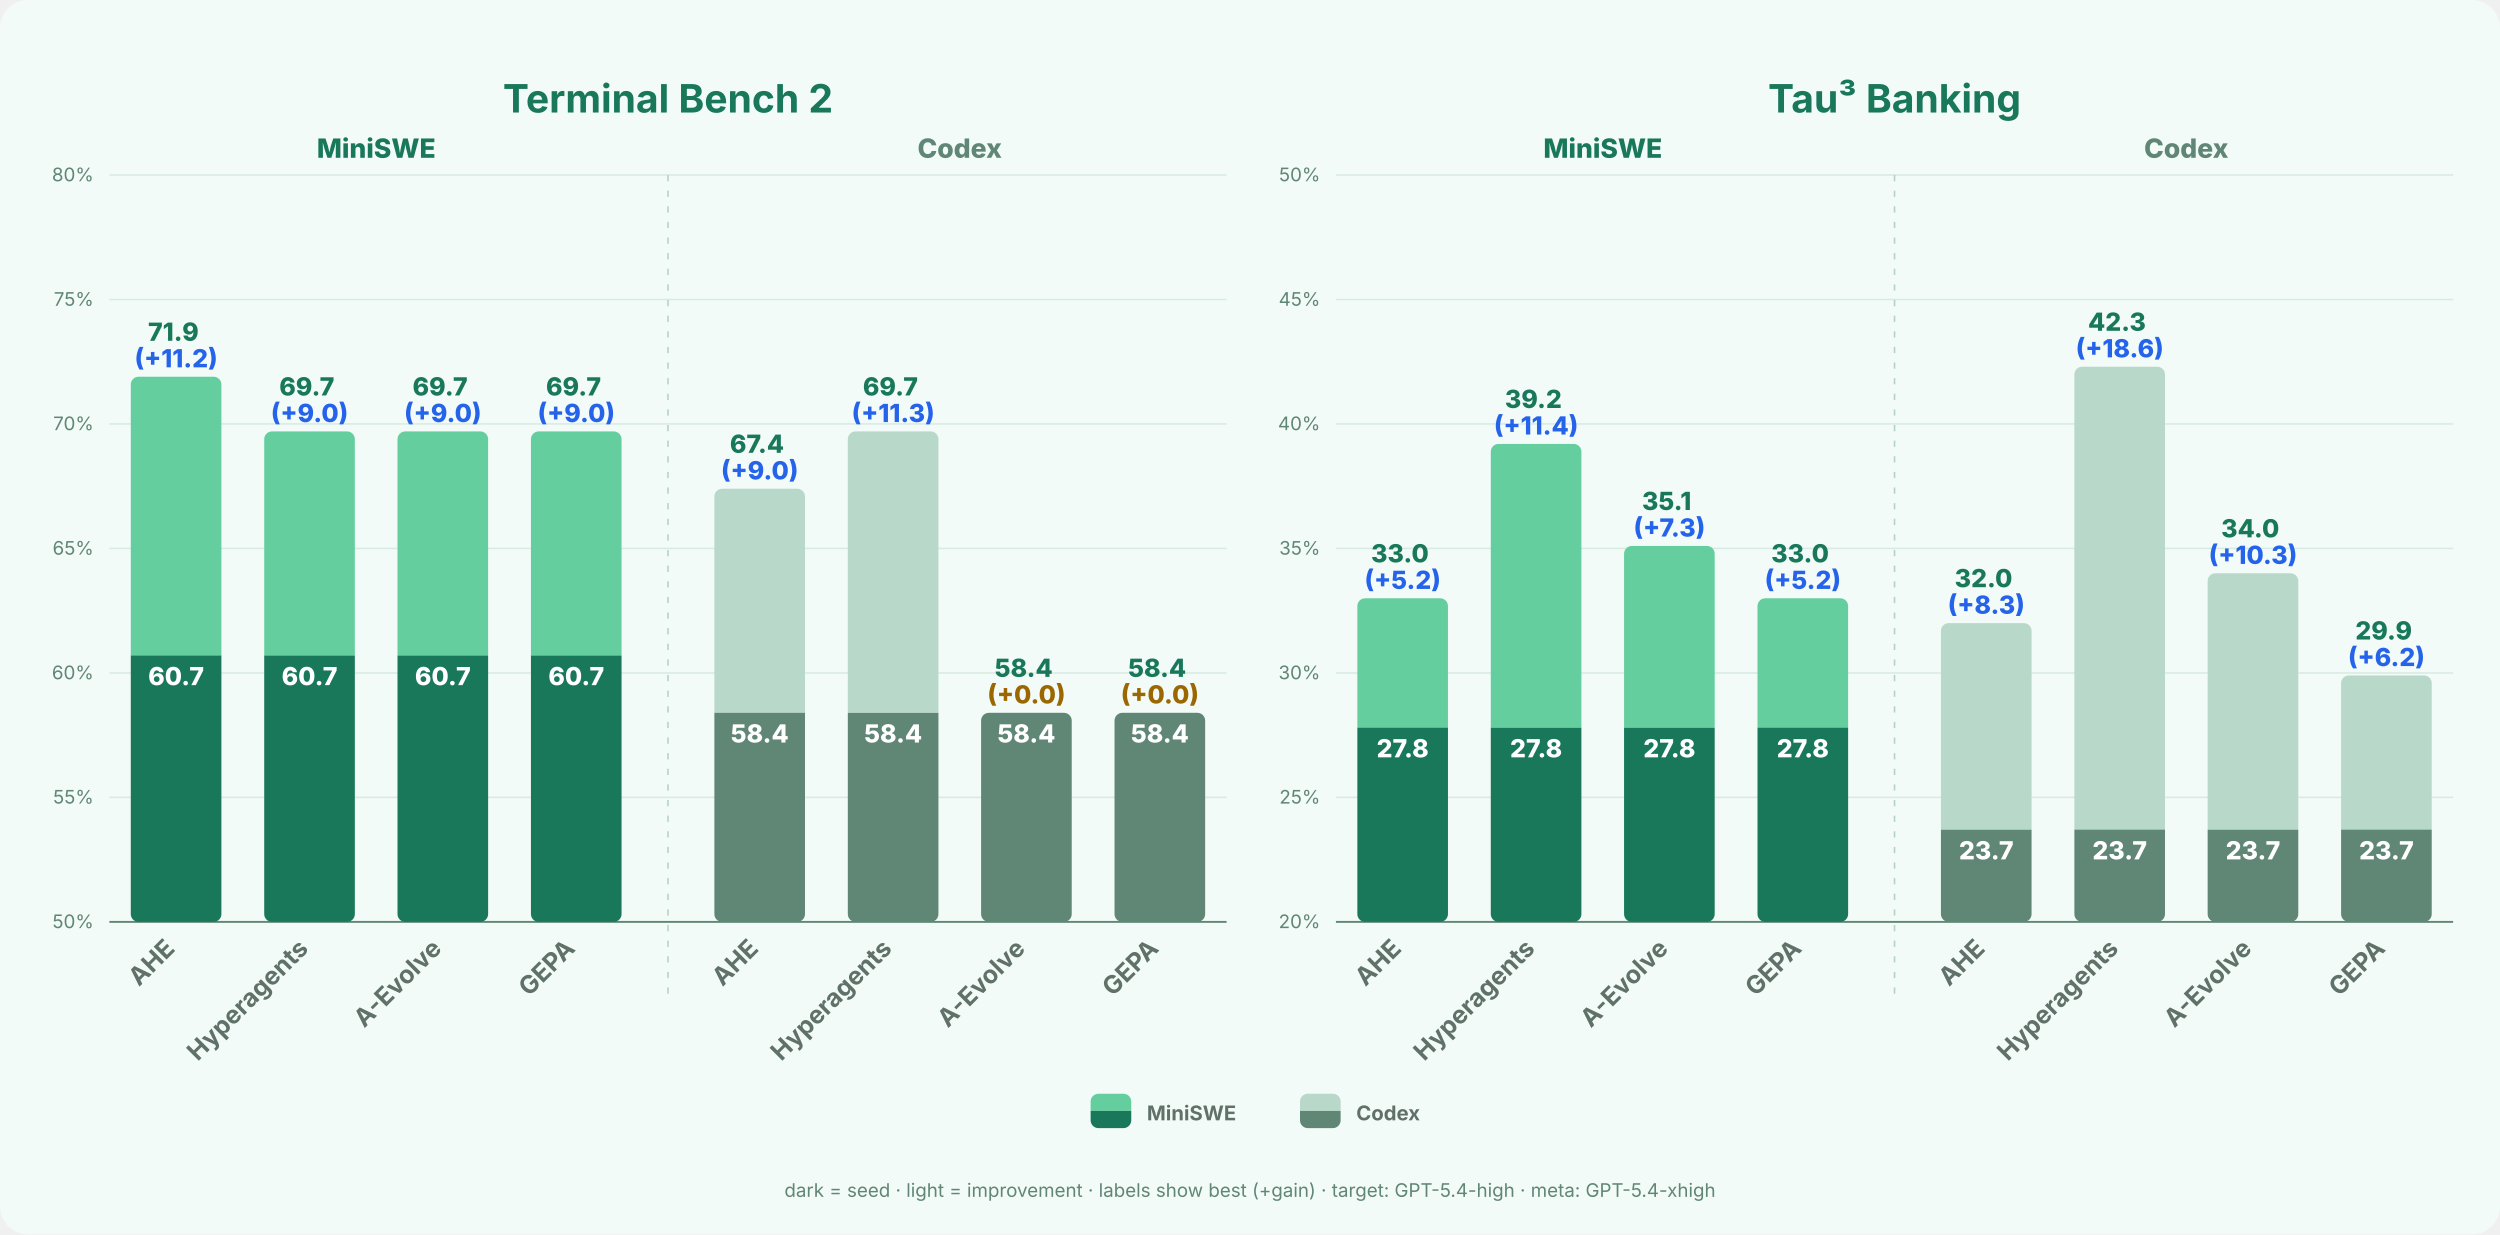
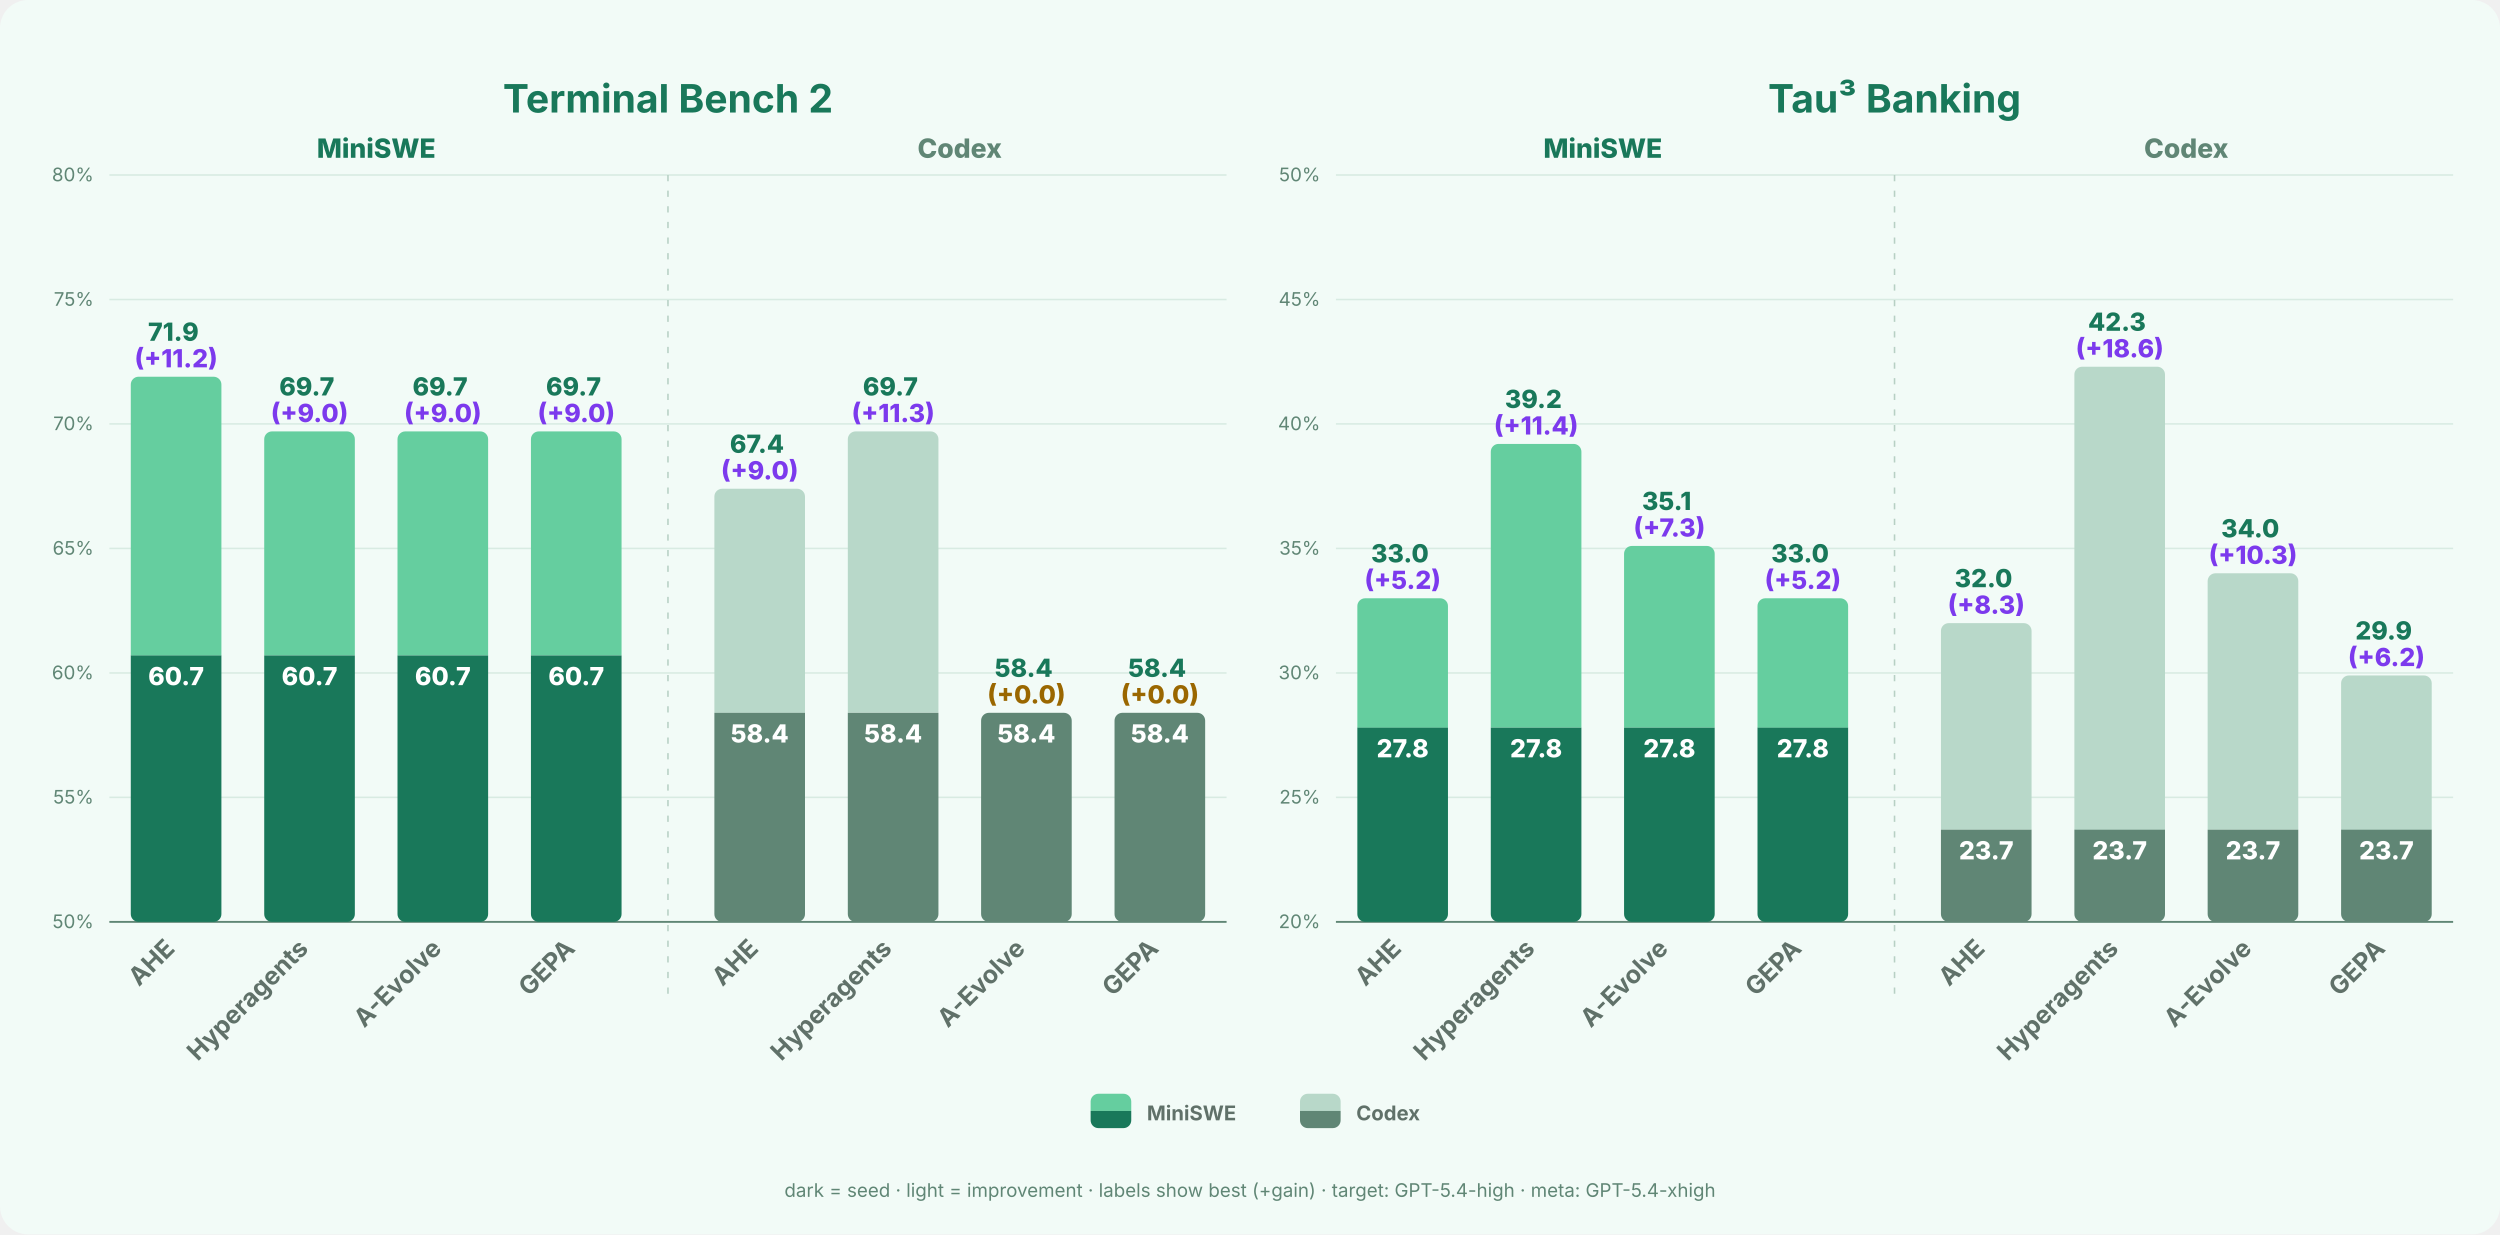
<svg xmlns="http://www.w3.org/2000/svg" width="1600" height="790" viewBox="0 0 1600 790" role="img" aria-labelledby="title desc">
  <rect width="1600" height="790" rx="18" fill="#F2FBF7" />
-   <style>text{font-family:Inter,ui-sans-serif,system-ui,-apple-system,BlinkMacSystemFont,"Segoe UI",sans-serif}.title{font-size:25px;font-weight:750;fill:#19785A}.axis{font-size:12px;fill:#608675}.method{font-size:16px;font-weight:750;fill:#607169}.seed{font-size:16px;font-weight:800;fill:#FFFFFF}.best{font-size:16px;font-weight:800;fill:#19785A}.delta-up{fill:#2563EB}.delta-down{fill:#CF222E}.delta-flat{fill:#9A6700}.agent{font-size:17px;font-weight:800}.legend{font-size:13px;font-weight:650;fill:#607169}.note{font-size:12px;fill:#608675}</style>
+   <style>text{font-family:Inter,ui-sans-serif,system-ui,-apple-system,BlinkMacSystemFont,"Segoe UI",sans-serif}.title{font-size:25px;font-weight:750;fill:#19785A}.axis{font-size:12px;fill:#608675}.method{font-size:16px;font-weight:750;fill:#607169}.seed{font-size:16px;font-weight:800;fill:#FFFFFF}.best{font-size:16px;font-weight:800;fill:#19785A}.delta-up{fill:#7C3AED}.delta-down{fill:#CF222E}.delta-flat{fill:#9A6700}.agent{font-size:17px;font-weight:800}.legend{font-size:13px;font-weight:650;fill:#607169}.note{font-size:12px;fill:#608675}</style>
  <text class="title" x="427.5" y="72" text-anchor="middle">Terminal Bench 2</text>
  <line x1="70.0" y1="590.0" x2="785.0" y2="590.0" stroke="#D8EBE2" />
  <text class="axis" x="60.0" y="594.0" text-anchor="end">50%</text>
  <line x1="70.0" y1="510.3" x2="785.0" y2="510.3" stroke="#D8EBE2" />
  <text class="axis" x="60.0" y="514.3" text-anchor="end">55%</text>
  <line x1="70.0" y1="430.7" x2="785.0" y2="430.7" stroke="#D8EBE2" />
  <text class="axis" x="60.0" y="434.7" text-anchor="end">60%</text>
  <line x1="70.0" y1="351.0" x2="785.0" y2="351.0" stroke="#D8EBE2" />
  <text class="axis" x="60.0" y="355.0" text-anchor="end">65%</text>
  <line x1="70.0" y1="271.3" x2="785.0" y2="271.3" stroke="#D8EBE2" />
  <text class="axis" x="60.0" y="275.3" text-anchor="end">70%</text>
  <line x1="70.0" y1="191.7" x2="785.0" y2="191.7" stroke="#D8EBE2" />
  <text class="axis" x="60.0" y="195.7" text-anchor="end">75%</text>
  <line x1="70.0" y1="112.0" x2="785.0" y2="112.0" stroke="#D8EBE2" />
  <text class="axis" x="60.0" y="116.0" text-anchor="end">80%</text>
  <line x1="70.0" y1="590" x2="785.0" y2="590" stroke="#608675" stroke-width="1.2" />
  <line x1="427.5" y1="112" x2="427.5" y2="637" stroke="#B7D0C4" stroke-dasharray="4 6" />
  <text class="agent" x="240.8" y="101" text-anchor="middle" fill="#19785A">MiniSWE</text>
  <defs>
    <clipPath id="b-0-0-0">
      <rect x="83.7" y="241.1" width="58" height="348.9" rx="5" />
    </clipPath>
  </defs>
  <g clip-path="url(#b-0-0-0)">
    <rect x="83.7" y="241.1" width="58" height="178.5" fill="#65CE9F" />
    <rect x="83.7" y="419.5" width="58" height="170.5" fill="#19785A" />
  </g>
  <text class="seed" x="112.7" y="438.5" text-anchor="middle">60.7</text>
  <text class="best" x="112.7" y="218.1" text-anchor="middle">
    <tspan x="112.7">71.9</tspan>
-     <tspan class="delta-up" x="112.7" dy="17">(+11.2)</tspan>
+     <tspan class="delta-up" style="fill:#7C3AED" x="112.7" dy="17">(+11.2)</tspan>
  </text>
  <text class="method" x="112.7" y="608" text-anchor="end" transform="rotate(-45 112.7 608)">AHE</text>
  <defs>
    <clipPath id="b-0-0-1">
      <rect x="169.1" y="276.1" width="58" height="313.9" rx="5" />
    </clipPath>
  </defs>
  <g clip-path="url(#b-0-0-1)">
    <rect x="169.1" y="276.1" width="58" height="143.4" fill="#65CE9F" />
    <rect x="169.1" y="419.5" width="58" height="170.5" fill="#19785A" />
  </g>
  <text class="seed" x="198.1" y="438.5" text-anchor="middle">60.7</text>
  <text class="best" x="198.1" y="253.1" text-anchor="middle">
    <tspan x="198.1">69.7</tspan>
-     <tspan class="delta-up" x="198.1" dy="17">(+9.0)</tspan>
+     <tspan class="delta-up" style="fill:#7C3AED" x="198.1" dy="17">(+9.0)</tspan>
  </text>
  <text class="method" x="198.1" y="608" text-anchor="end" transform="rotate(-45 198.1 608)">Hyperagents</text>
  <defs>
    <clipPath id="b-0-0-2">
      <rect x="254.4" y="276.1" width="58" height="313.9" rx="5" />
    </clipPath>
  </defs>
  <g clip-path="url(#b-0-0-2)">
    <rect x="254.4" y="276.1" width="58" height="143.4" fill="#65CE9F" />
    <rect x="254.4" y="419.5" width="58" height="170.5" fill="#19785A" />
  </g>
  <text class="seed" x="283.4" y="438.5" text-anchor="middle">60.7</text>
  <text class="best" x="283.4" y="253.1" text-anchor="middle">
    <tspan x="283.4">69.7</tspan>
-     <tspan class="delta-up" x="283.4" dy="17">(+9.0)</tspan>
+     <tspan class="delta-up" style="fill:#7C3AED" x="283.4" dy="17">(+9.0)</tspan>
  </text>
  <text class="method" x="283.4" y="608" text-anchor="end" transform="rotate(-45 283.4 608)">A-Evolve</text>
  <defs>
    <clipPath id="b-0-0-3">
      <rect x="339.8" y="276.1" width="58" height="313.9" rx="5" />
    </clipPath>
  </defs>
  <g clip-path="url(#b-0-0-3)">
    <rect x="339.8" y="276.1" width="58" height="143.4" fill="#65CE9F" />
    <rect x="339.8" y="419.5" width="58" height="170.5" fill="#19785A" />
  </g>
  <text class="seed" x="368.8" y="438.5" text-anchor="middle">60.7</text>
  <text class="best" x="368.8" y="253.1" text-anchor="middle">
    <tspan x="368.8">69.7</tspan>
-     <tspan class="delta-up" x="368.8" dy="17">(+9.0)</tspan>
+     <tspan class="delta-up" style="fill:#7C3AED" x="368.8" dy="17">(+9.0)</tspan>
  </text>
  <text class="method" x="368.8" y="608" text-anchor="end" transform="rotate(-45 368.8 608)">GEPA</text>
  <text class="agent" x="614.2" y="101" text-anchor="middle" fill="#608675">Codex</text>
  <defs>
    <clipPath id="b-0-1-0">
      <rect x="457.2" y="312.8" width="58" height="277.2" rx="5" />
    </clipPath>
  </defs>
  <g clip-path="url(#b-0-1-0)">
    <rect x="457.2" y="312.8" width="58" height="143.4" fill="#B8D8C9" />
    <rect x="457.2" y="456.2" width="58" height="133.8" fill="#608675" />
  </g>
  <text class="seed" x="486.2" y="475.2" text-anchor="middle">58.4</text>
  <text class="best" x="486.2" y="289.8" text-anchor="middle">
    <tspan x="486.2">67.4</tspan>
-     <tspan class="delta-up" x="486.2" dy="17">(+9.0)</tspan>
+     <tspan class="delta-up" style="fill:#7C3AED" x="486.2" dy="17">(+9.0)</tspan>
  </text>
  <text class="method" x="486.2" y="608" text-anchor="end" transform="rotate(-45 486.2 608)">AHE</text>
  <defs>
    <clipPath id="b-0-1-1">
      <rect x="542.6" y="276.1" width="58" height="313.9" rx="5" />
    </clipPath>
  </defs>
  <g clip-path="url(#b-0-1-1)">
    <rect x="542.6" y="276.1" width="58" height="180.0" fill="#B8D8C9" />
    <rect x="542.6" y="456.2" width="58" height="133.8" fill="#608675" />
  </g>
  <text class="seed" x="571.6" y="475.2" text-anchor="middle">58.4</text>
  <text class="best" x="571.6" y="253.1" text-anchor="middle">
    <tspan x="571.6">69.7</tspan>
-     <tspan class="delta-up" x="571.6" dy="17">(+11.3)</tspan>
+     <tspan class="delta-up" style="fill:#7C3AED" x="571.6" dy="17">(+11.3)</tspan>
  </text>
  <text class="method" x="571.6" y="608" text-anchor="end" transform="rotate(-45 571.6 608)">Hyperagents</text>
  <defs>
    <clipPath id="b-0-1-2">
      <rect x="627.9" y="456.2" width="58" height="133.8" rx="5" />
    </clipPath>
  </defs>
  <g clip-path="url(#b-0-1-2)">
    <rect x="627.9" y="456.2" width="58" height="0.0" fill="#B8D8C9" />
    <rect x="627.9" y="456.2" width="58" height="133.8" fill="#608675" />
  </g>
  <text class="seed" x="656.9" y="475.2" text-anchor="middle">58.4</text>
  <text class="best" x="656.9" y="433.2" text-anchor="middle">
    <tspan x="656.9">58.4</tspan>
    <tspan class="delta-flat" x="656.9" dy="17">(+0.0)</tspan>
  </text>
  <text class="method" x="656.9" y="608" text-anchor="end" transform="rotate(-45 656.9 608)">A-Evolve</text>
  <defs>
    <clipPath id="b-0-1-3">
      <rect x="713.3" y="456.2" width="58" height="133.8" rx="5" />
    </clipPath>
  </defs>
  <g clip-path="url(#b-0-1-3)">
    <rect x="713.3" y="456.2" width="58" height="0.0" fill="#B8D8C9" />
    <rect x="713.3" y="456.2" width="58" height="133.8" fill="#608675" />
  </g>
  <text class="seed" x="742.3" y="475.2" text-anchor="middle">58.4</text>
  <text class="best" x="742.3" y="433.2" text-anchor="middle">
    <tspan x="742.3">58.4</tspan>
    <tspan class="delta-flat" x="742.3" dy="17">(+0.0)</tspan>
  </text>
  <text class="method" x="742.3" y="608" text-anchor="end" transform="rotate(-45 742.3 608)">GEPA</text>
  <text class="title" x="1212.5" y="72" text-anchor="middle">Tau³ Banking</text>
  <line x1="855.0" y1="590.0" x2="1570.0" y2="590.0" stroke="#D8EBE2" />
  <text class="axis" x="845.0" y="594.0" text-anchor="end">20%</text>
  <line x1="855.0" y1="510.3" x2="1570.0" y2="510.3" stroke="#D8EBE2" />
  <text class="axis" x="845.0" y="514.3" text-anchor="end">25%</text>
  <line x1="855.0" y1="430.7" x2="1570.0" y2="430.7" stroke="#D8EBE2" />
  <text class="axis" x="845.0" y="434.7" text-anchor="end">30%</text>
  <line x1="855.0" y1="351.0" x2="1570.0" y2="351.0" stroke="#D8EBE2" />
  <text class="axis" x="845.0" y="355.0" text-anchor="end">35%</text>
  <line x1="855.0" y1="271.3" x2="1570.0" y2="271.3" stroke="#D8EBE2" />
  <text class="axis" x="845.0" y="275.3" text-anchor="end">40%</text>
  <line x1="855.0" y1="191.7" x2="1570.0" y2="191.7" stroke="#D8EBE2" />
  <text class="axis" x="845.0" y="195.7" text-anchor="end">45%</text>
  <line x1="855.0" y1="112.0" x2="1570.0" y2="112.0" stroke="#D8EBE2" />
  <text class="axis" x="845.0" y="116.0" text-anchor="end">50%</text>
  <line x1="855.0" y1="590" x2="1570.0" y2="590" stroke="#608675" stroke-width="1.2" />
  <line x1="1212.5" y1="112" x2="1212.5" y2="637" stroke="#B7D0C4" stroke-dasharray="4 6" />
  <text class="agent" x="1025.8" y="101" text-anchor="middle" fill="#19785A">MiniSWE</text>
  <defs>
    <clipPath id="b-1-0-0">
      <rect x="868.7" y="382.9" width="58" height="207.1" rx="5" />
    </clipPath>
  </defs>
  <g clip-path="url(#b-1-0-0)">
    <rect x="868.7" y="382.9" width="58" height="82.9" fill="#65CE9F" />
    <rect x="868.7" y="465.7" width="58" height="124.3" fill="#19785A" />
  </g>
  <text class="seed" x="897.7" y="484.7" text-anchor="middle">27.8</text>
  <text class="best" x="897.7" y="359.9" text-anchor="middle">
    <tspan x="897.7">33.0</tspan>
-     <tspan class="delta-up" x="897.7" dy="17">(+5.2)</tspan>
+     <tspan class="delta-up" style="fill:#7C3AED" x="897.7" dy="17">(+5.2)</tspan>
  </text>
  <text class="method" x="897.7" y="608" text-anchor="end" transform="rotate(-45 897.7 608)">AHE</text>
  <defs>
    <clipPath id="b-1-0-1">
      <rect x="954.1" y="284.1" width="58" height="305.9" rx="5" />
    </clipPath>
  </defs>
  <g clip-path="url(#b-1-0-1)">
    <rect x="954.1" y="284.1" width="58" height="181.6" fill="#65CE9F" />
    <rect x="954.1" y="465.7" width="58" height="124.3" fill="#19785A" />
  </g>
  <text class="seed" x="983.1" y="484.7" text-anchor="middle">27.8</text>
  <text class="best" x="983.1" y="261.1" text-anchor="middle">
    <tspan x="983.1">39.2</tspan>
-     <tspan class="delta-up" x="983.1" dy="17">(+11.4)</tspan>
+     <tspan class="delta-up" style="fill:#7C3AED" x="983.1" dy="17">(+11.4)</tspan>
  </text>
  <text class="method" x="983.1" y="608" text-anchor="end" transform="rotate(-45 983.1 608)">Hyperagents</text>
  <defs>
    <clipPath id="b-1-0-2">
      <rect x="1039.4" y="349.4" width="58" height="240.6" rx="5" />
    </clipPath>
  </defs>
  <g clip-path="url(#b-1-0-2)">
    <rect x="1039.4" y="349.4" width="58" height="116.3" fill="#65CE9F" />
    <rect x="1039.4" y="465.7" width="58" height="124.3" fill="#19785A" />
  </g>
  <text class="seed" x="1068.4" y="484.7" text-anchor="middle">27.8</text>
  <text class="best" x="1068.4" y="326.4" text-anchor="middle">
    <tspan x="1068.4">35.1</tspan>
-     <tspan class="delta-up" x="1068.4" dy="17">(+7.3)</tspan>
+     <tspan class="delta-up" style="fill:#7C3AED" x="1068.4" dy="17">(+7.3)</tspan>
  </text>
  <text class="method" x="1068.4" y="608" text-anchor="end" transform="rotate(-45 1068.4 608)">A-Evolve</text>
  <defs>
    <clipPath id="b-1-0-3">
      <rect x="1124.8" y="382.9" width="58" height="207.1" rx="5" />
    </clipPath>
  </defs>
  <g clip-path="url(#b-1-0-3)">
    <rect x="1124.8" y="382.9" width="58" height="82.9" fill="#65CE9F" />
    <rect x="1124.8" y="465.7" width="58" height="124.3" fill="#19785A" />
  </g>
  <text class="seed" x="1153.8" y="484.7" text-anchor="middle">27.8</text>
  <text class="best" x="1153.8" y="359.9" text-anchor="middle">
    <tspan x="1153.8">33.0</tspan>
-     <tspan class="delta-up" x="1153.8" dy="17">(+5.2)</tspan>
+     <tspan class="delta-up" style="fill:#7C3AED" x="1153.8" dy="17">(+5.2)</tspan>
  </text>
  <text class="method" x="1153.8" y="608" text-anchor="end" transform="rotate(-45 1153.8 608)">GEPA</text>
  <text class="agent" x="1399.2" y="101" text-anchor="middle" fill="#608675">Codex</text>
  <defs>
    <clipPath id="b-1-1-0">
      <rect x="1242.2" y="398.8" width="58" height="191.2" rx="5" />
    </clipPath>
  </defs>
  <g clip-path="url(#b-1-1-0)">
    <rect x="1242.2" y="398.8" width="58" height="132.2" fill="#B8D8C9" />
    <rect x="1242.2" y="531.0" width="58" height="59.0" fill="#608675" />
  </g>
  <text class="seed" x="1271.2" y="550.0" text-anchor="middle">23.7</text>
  <text class="best" x="1271.2" y="375.8" text-anchor="middle">
    <tspan x="1271.2">32.0</tspan>
-     <tspan class="delta-up" x="1271.2" dy="17">(+8.3)</tspan>
+     <tspan class="delta-up" style="fill:#7C3AED" x="1271.2" dy="17">(+8.3)</tspan>
  </text>
  <text class="method" x="1271.2" y="608" text-anchor="end" transform="rotate(-45 1271.2 608)">AHE</text>
  <defs>
    <clipPath id="b-1-1-1">
      <rect x="1327.6" y="234.7" width="58" height="355.3" rx="5" />
    </clipPath>
  </defs>
  <g clip-path="url(#b-1-1-1)">
    <rect x="1327.6" y="234.7" width="58" height="296.4" fill="#B8D8C9" />
    <rect x="1327.6" y="531.0" width="58" height="59.0" fill="#608675" />
  </g>
  <text class="seed" x="1356.6" y="550.0" text-anchor="middle">23.7</text>
  <text class="best" x="1356.6" y="211.7" text-anchor="middle">
    <tspan x="1356.6">42.3</tspan>
-     <tspan class="delta-up" x="1356.6" dy="17">(+18.6)</tspan>
+     <tspan class="delta-up" style="fill:#7C3AED" x="1356.6" dy="17">(+18.6)</tspan>
  </text>
  <text class="method" x="1356.6" y="608" text-anchor="end" transform="rotate(-45 1356.6 608)">Hyperagents</text>
  <defs>
    <clipPath id="b-1-1-2">
      <rect x="1412.9" y="366.9" width="58" height="223.1" rx="5" />
    </clipPath>
  </defs>
  <g clip-path="url(#b-1-1-2)">
    <rect x="1412.9" y="366.9" width="58" height="164.1" fill="#B8D8C9" />
    <rect x="1412.9" y="531.0" width="58" height="59.0" fill="#608675" />
  </g>
  <text class="seed" x="1441.9" y="550.0" text-anchor="middle">23.7</text>
  <text class="best" x="1441.9" y="343.9" text-anchor="middle">
    <tspan x="1441.9">34.0</tspan>
-     <tspan class="delta-up" x="1441.9" dy="17">(+10.3)</tspan>
+     <tspan class="delta-up" style="fill:#7C3AED" x="1441.9" dy="17">(+10.3)</tspan>
  </text>
  <text class="method" x="1441.9" y="608" text-anchor="end" transform="rotate(-45 1441.9 608)">A-Evolve</text>
  <defs>
    <clipPath id="b-1-1-3">
      <rect x="1498.3" y="432.3" width="58" height="157.7" rx="5" />
    </clipPath>
  </defs>
  <g clip-path="url(#b-1-1-3)">
    <rect x="1498.3" y="432.3" width="58" height="98.8" fill="#B8D8C9" />
    <rect x="1498.3" y="531.0" width="58" height="59.0" fill="#608675" />
  </g>
  <text class="seed" x="1527.3" y="550.0" text-anchor="middle">23.7</text>
  <text class="best" x="1527.3" y="409.3" text-anchor="middle">
    <tspan x="1527.3">29.9</tspan>
-     <tspan class="delta-up" x="1527.3" dy="17">(+6.2)</tspan>
+     <tspan class="delta-up" style="fill:#7C3AED" x="1527.3" dy="17">(+6.2)</tspan>
  </text>
  <text class="method" x="1527.3" y="608" text-anchor="end" transform="rotate(-45 1527.3 608)">GEPA</text>
  <defs>
    <clipPath id="legend-0">
      <rect x="698" y="700" width="26" height="22" rx="5" />
    </clipPath>
  </defs>
  <g clip-path="url(#legend-0)">
    <rect x="698" y="700" width="26" height="11" fill="#65CE9F" />
    <rect x="698" y="711" width="26" height="11" fill="#19785A" />
  </g>
  <text class="legend" x="734" y="717">MiniSWE</text>
  <defs>
    <clipPath id="legend-1">
      <rect x="832" y="700" width="26" height="22" rx="5" />
    </clipPath>
  </defs>
  <g clip-path="url(#legend-1)">
    <rect x="832" y="700" width="26" height="11" fill="#B8D8C9" />
    <rect x="832" y="711" width="26" height="11" fill="#608675" />
  </g>
  <text class="legend" x="868" y="717">Codex</text>
  <text class="note" x="800" y="766" text-anchor="middle">dark = seed · light = improvement · labels show best (+gain) · target: GPT-5.4-high · meta: GPT-5.4-xhigh</text>
</svg>
